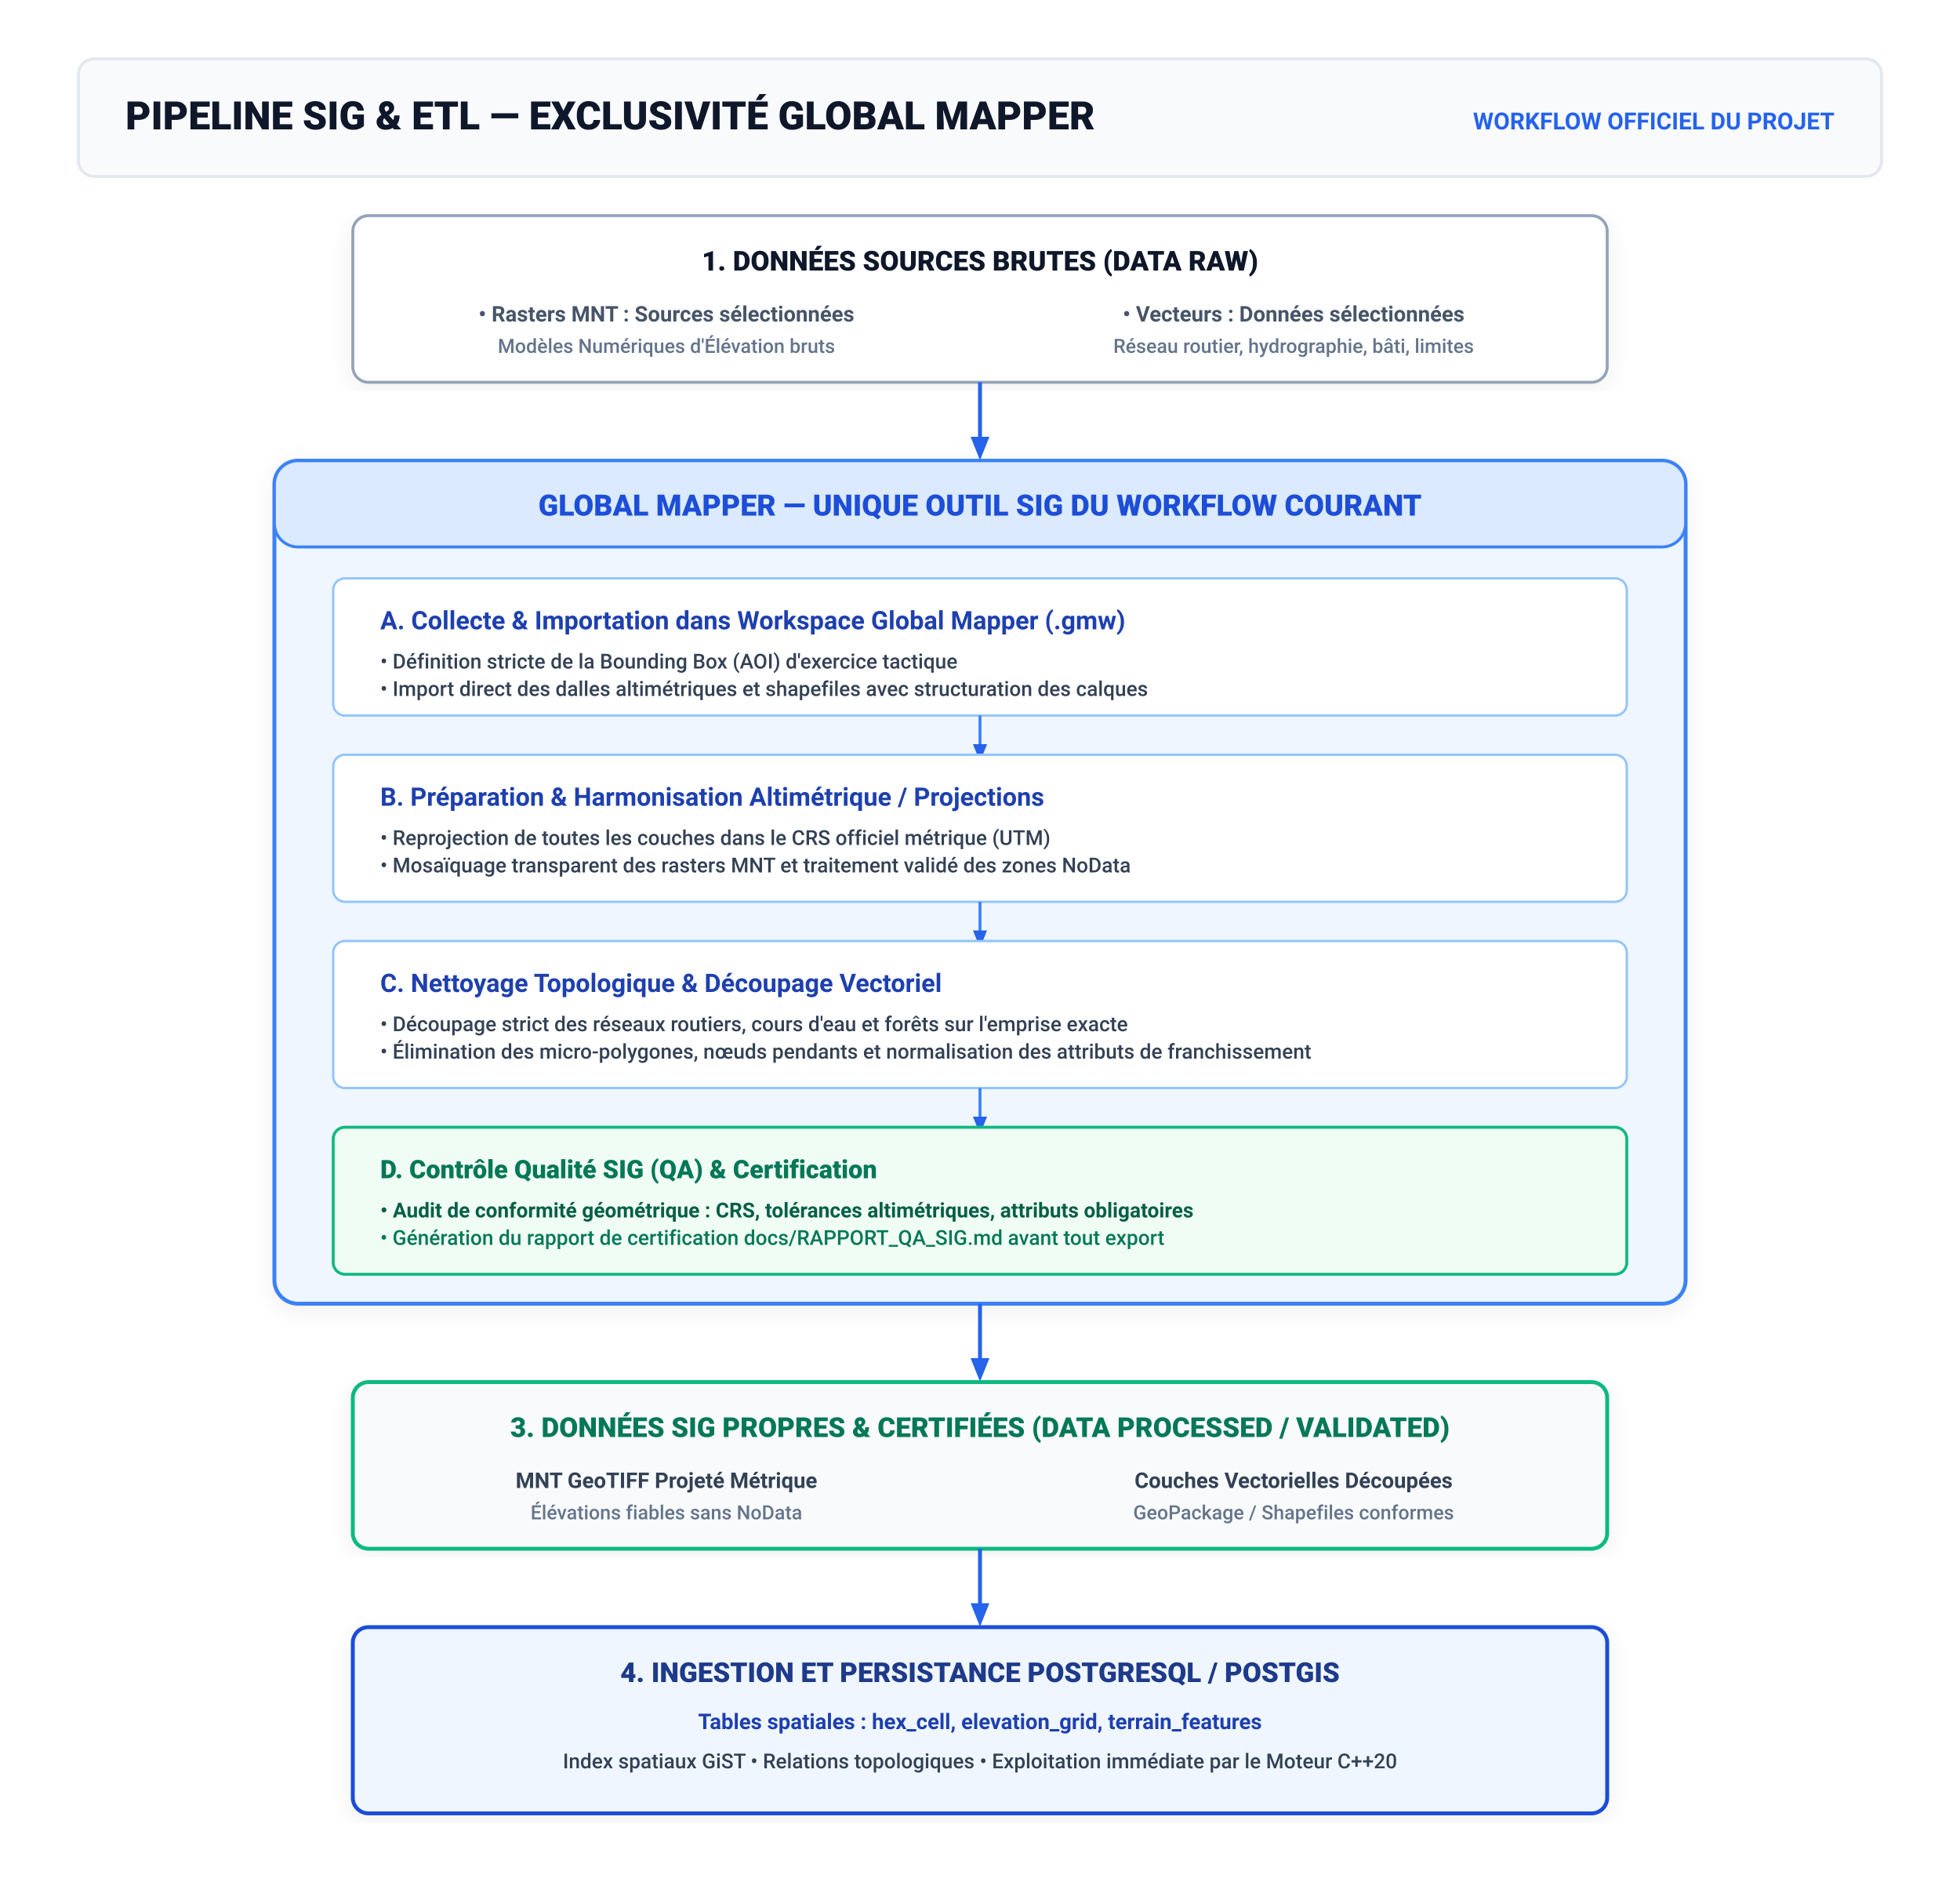
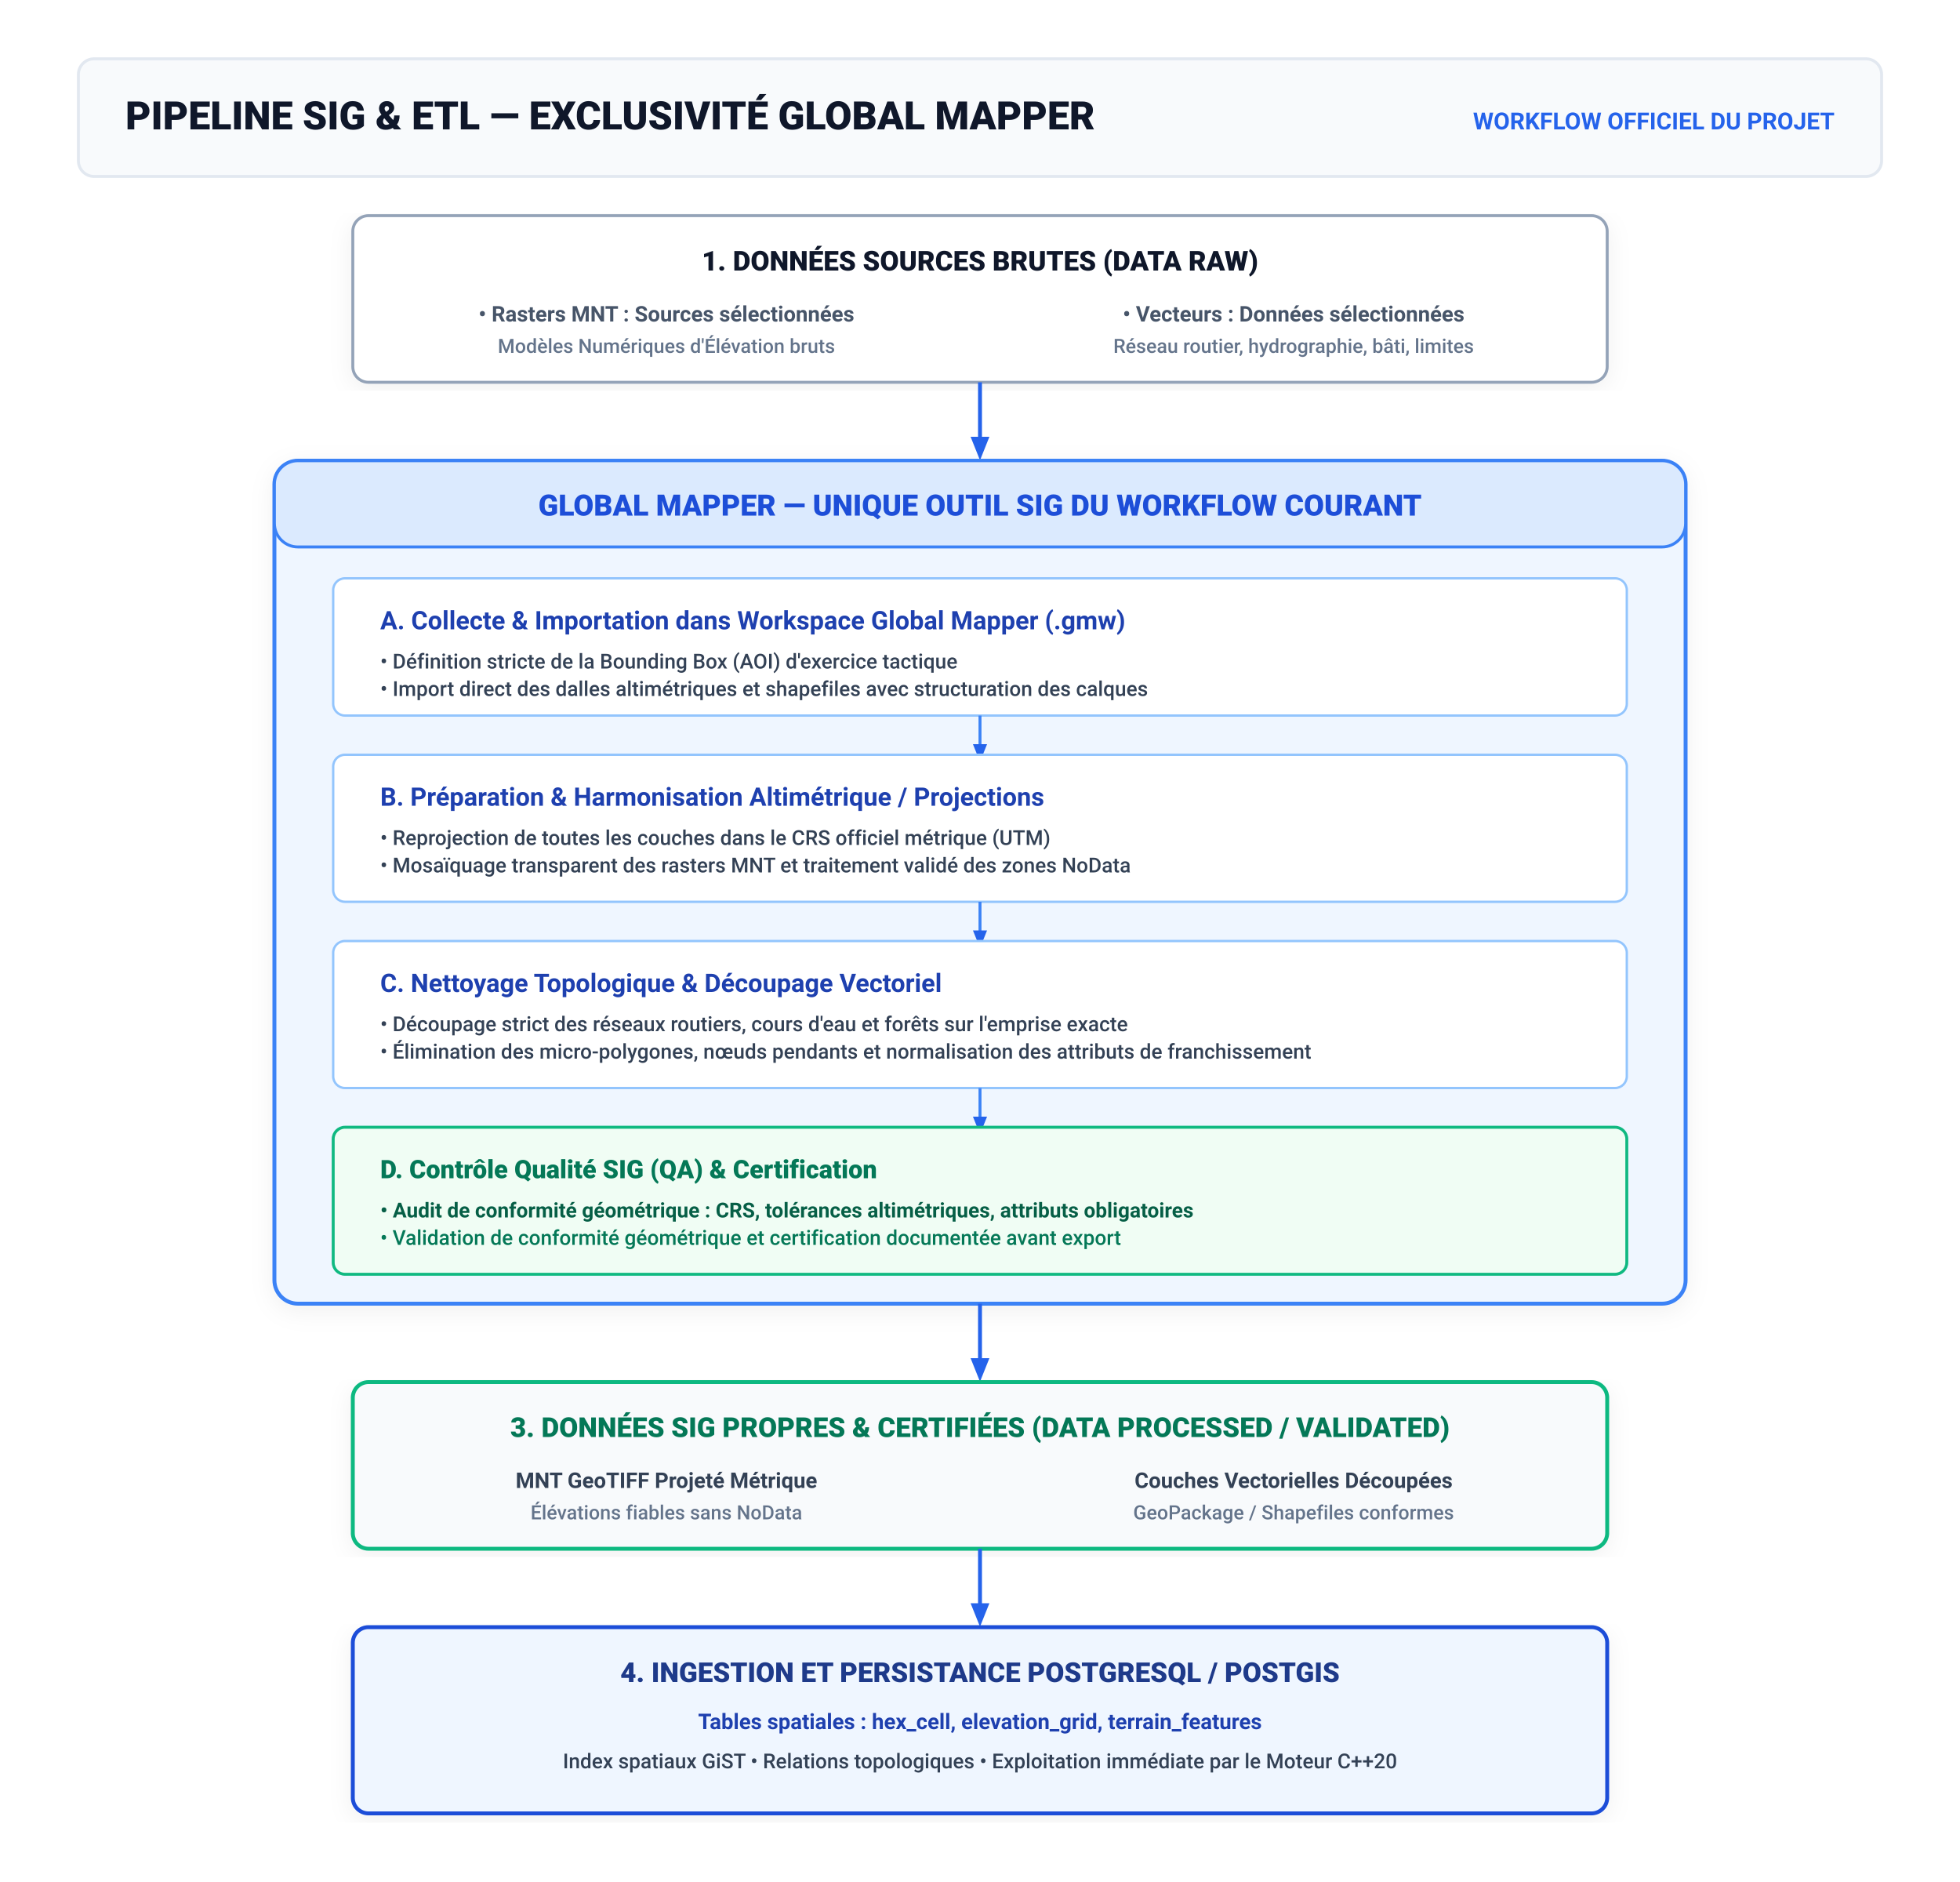
<svg xmlns="http://www.w3.org/2000/svg" viewBox="0 0 1000 960" width="1000" height="960" style="background:#ffffff; font-family:-apple-system, BlinkMacSystemFont, 'Segoe UI', Roboto, Helvetica, Arial, sans-serif;">
  <defs>
    <filter id="shadow" x="-5%" y="-5%" width="110%" height="110%">
      <feDropShadow dx="0" dy="3" stdDeviation="6" flood-color="#0f172a" flood-opacity="0.06" />
    </filter>
    <marker id="arrow" viewBox="0 0 10 10" refX="6" refY="5" markerWidth="6" markerHeight="6" orient="auto-start-reverse">
      <path d="M 0 1 L 10 5 L 0 9 z" fill="#2563eb" />
    </marker>
    <marker id="arrow-slate" viewBox="0 0 10 10" refX="6" refY="5" markerWidth="6" markerHeight="6" orient="auto-start-reverse">
      <path d="M 0 1 L 10 5 L 0 9 z" fill="#64748b" />
    </marker>
  </defs>
  <rect width="1000" height="960" fill="#ffffff" />
  <g transform="translate(40, 30)">
    <rect x="0" y="0" width="920" height="60" rx="8" fill="#f8fafc" stroke="#e2e8f0" stroke-width="1.5" />
    <text x="24" y="36" font-size="20" font-weight="800" fill="#0f172a">PIPELINE SIG &amp; ETL — EXCLUSIVITÉ GLOBAL MAPPER</text>
    <text x="896" y="36" font-size="12" font-weight="600" fill="#2563eb" text-anchor="end">WORKFLOW OFFICIEL DU PROJET</text>
  </g>
  <g transform="translate(180, 110)">
    <rect x="0" y="0" width="640" height="85" rx="8" fill="#ffffff" stroke="#94a3b8" stroke-width="1.5" filter="url(#shadow)" />
    <text x="320" y="28" font-size="14" font-weight="800" fill="#0f172a" text-anchor="middle">1. DONNÉES SOURCES BRUTES (DATA RAW)</text>
    <text x="160" y="54" font-size="11" font-weight="600" fill="#475569" text-anchor="middle">• Rasters MNT : Sources sélectionnées</text>
    <text x="160" y="70" font-size="10" font-weight="500" fill="#64748b" text-anchor="middle">Modèles Numériques d'Élévation bruts</text>
    <text x="480" y="54" font-size="11" font-weight="600" fill="#475569" text-anchor="middle">• Vecteurs : Données sélectionnées</text>
    <text x="480" y="70" font-size="10" font-weight="500" fill="#64748b" text-anchor="middle">Réseau routier, hydrographie, bâti, limites</text>
  </g>
  <path d="M 500 195 L 500 230" stroke="#2563eb" stroke-width="2" marker-end="url(#arrow)" />
  <g transform="translate(140, 235)">
    <rect x="0" y="0" width="720" height="430" rx="12" fill="#eff6ff" stroke="#3b82f6" stroke-width="2" filter="url(#shadow)" />
    <rect x="0" y="0" width="720" height="44" rx="12" fill="#dbeafe" stroke="#3b82f6" stroke-width="1.5" />
    <text x="360" y="28" font-size="15" font-weight="800" fill="#1d4ed8" text-anchor="middle">GLOBAL MAPPER — UNIQUE OUTIL SIG DU WORKFLOW COURANT</text>
    <g transform="translate(30, 60)">
      <rect x="0" y="0" width="660" height="70" rx="6" fill="#ffffff" stroke="#93c5fd" stroke-width="1.2" />
      <text x="24" y="26" font-size="13" font-weight="700" fill="#1e40af">A. Collecte &amp; Importation dans Workspace Global Mapper (.gmw)</text>
      <text x="24" y="46" font-size="10.5" font-weight="500" fill="#334155">• Définition stricte de la Bounding Box (AOI) d'exercice tactique</text>
      <text x="24" y="60" font-size="10.5" font-weight="500" fill="#334155">• Import direct des dalles altimétriques et shapefiles avec structuration des calques</text>
    </g>
    <path d="M 360 130 L 360 150" stroke="#3b82f6" stroke-width="1.5" marker-end="url(#arrow)" />
    <g transform="translate(30, 150)">
      <rect x="0" y="0" width="660" height="75" rx="6" fill="#ffffff" stroke="#93c5fd" stroke-width="1.2" />
      <text x="24" y="26" font-size="13" font-weight="700" fill="#1e40af">B. Préparation &amp; Harmonisation Altimétrique / Projections</text>
      <text x="24" y="46" font-size="10.5" font-weight="500" fill="#334155">• Reprojection de toutes les couches dans le CRS officiel métrique (UTM)</text>
      <text x="24" y="60" font-size="10.5" font-weight="500" fill="#334155">• Mosaïquage transparent des rasters MNT et traitement validé des zones NoData</text>
    </g>
    <path d="M 360 225 L 360 245" stroke="#3b82f6" stroke-width="1.5" marker-end="url(#arrow)" />
    <g transform="translate(30, 245)">
      <rect x="0" y="0" width="660" height="75" rx="6" fill="#ffffff" stroke="#93c5fd" stroke-width="1.2" />
      <text x="24" y="26" font-size="13" font-weight="700" fill="#1e40af">C. Nettoyage Topologique &amp; Découpage Vectoriel</text>
      <text x="24" y="46" font-size="10.5" font-weight="500" fill="#334155">• Découpage strict des réseaux routiers, cours d'eau et forêts sur l'emprise exacte</text>
      <text x="24" y="60" font-size="10.5" font-weight="500" fill="#334155">• Élimination des micro-polygones, nœuds pendants et normalisation des attributs de franchissement</text>
    </g>
    <path d="M 360 320 L 360 340" stroke="#3b82f6" stroke-width="1.5" marker-end="url(#arrow)" />
    <g transform="translate(30, 340)">
      <rect x="0" y="0" width="660" height="75" rx="6" fill="#f0fdf4" stroke="#10b981" stroke-width="1.5" />
      <text x="24" y="26" font-size="13" font-weight="800" fill="#047857">D. Contrôle Qualité SIG (QA) &amp; Certification</text>
      <text x="24" y="46" font-size="10.5" font-weight="600" fill="#065f46">• Audit de conformité géométrique : CRS, tolérances altimétriques, attributs obligatoires</text>
-       <text x="24" y="60" font-size="10.5" font-weight="500" fill="#047857">• Génération du rapport de certification docs/RAPPORT_QA_SIG.md avant tout export</text>
+       <text x="24" y="60" font-size="10.5" font-weight="500" fill="#047857">• Validation de conformité géométrique et certification documentée avant export</text>
    </g>
  </g>
  <path d="M 500 665 L 500 700" stroke="#2563eb" stroke-width="2" marker-end="url(#arrow)" />
  <g transform="translate(180, 705)">
    <rect x="0" y="0" width="640" height="85" rx="8" fill="#f8fafc" stroke="#10b981" stroke-width="2" filter="url(#shadow)" />
    <text x="320" y="28" font-size="14" font-weight="800" fill="#047857" text-anchor="middle">3. DONNÉES SIG PROPRES &amp; CERTIFIÉES (DATA PROCESSED / VALIDATED)</text>
    <text x="160" y="54" font-size="11" font-weight="600" fill="#334155" text-anchor="middle">MNT GeoTIFF Projeté Métrique</text>
    <text x="160" y="70" font-size="10" font-weight="500" fill="#64748b" text-anchor="middle">Élévations fiables sans NoData</text>
    <text x="480" y="54" font-size="11" font-weight="600" fill="#334155" text-anchor="middle">Couches Vectorielles Découpées</text>
    <text x="480" y="70" font-size="10" font-weight="500" fill="#64748b" text-anchor="middle">GeoPackage / Shapefiles conformes</text>
  </g>
  <path d="M 500 790 L 500 825" stroke="#2563eb" stroke-width="2" marker-end="url(#arrow)" />
  <g transform="translate(180, 830)">
    <rect x="0" y="0" width="640" height="95" rx="8" fill="#eff6ff" stroke="#1d4ed8" stroke-width="2" filter="url(#shadow)" />
    <text x="320" y="28" font-size="14" font-weight="800" fill="#1e3a8a" text-anchor="middle">4. INGESTION ET PERSISTANCE POSTGRESQL / POSTGIS</text>
    <text x="320" y="52" font-size="11" font-weight="600" fill="#1e40af" text-anchor="middle">Tables spatiales : hex_cell, elevation_grid, terrain_features</text>
    <text x="320" y="72" font-size="10.5" font-weight="500" fill="#334155" text-anchor="middle">Index spatiaux GiST • Relations topologiques • Exploitation immédiate par le Moteur C++20</text>
  </g>
</svg>
